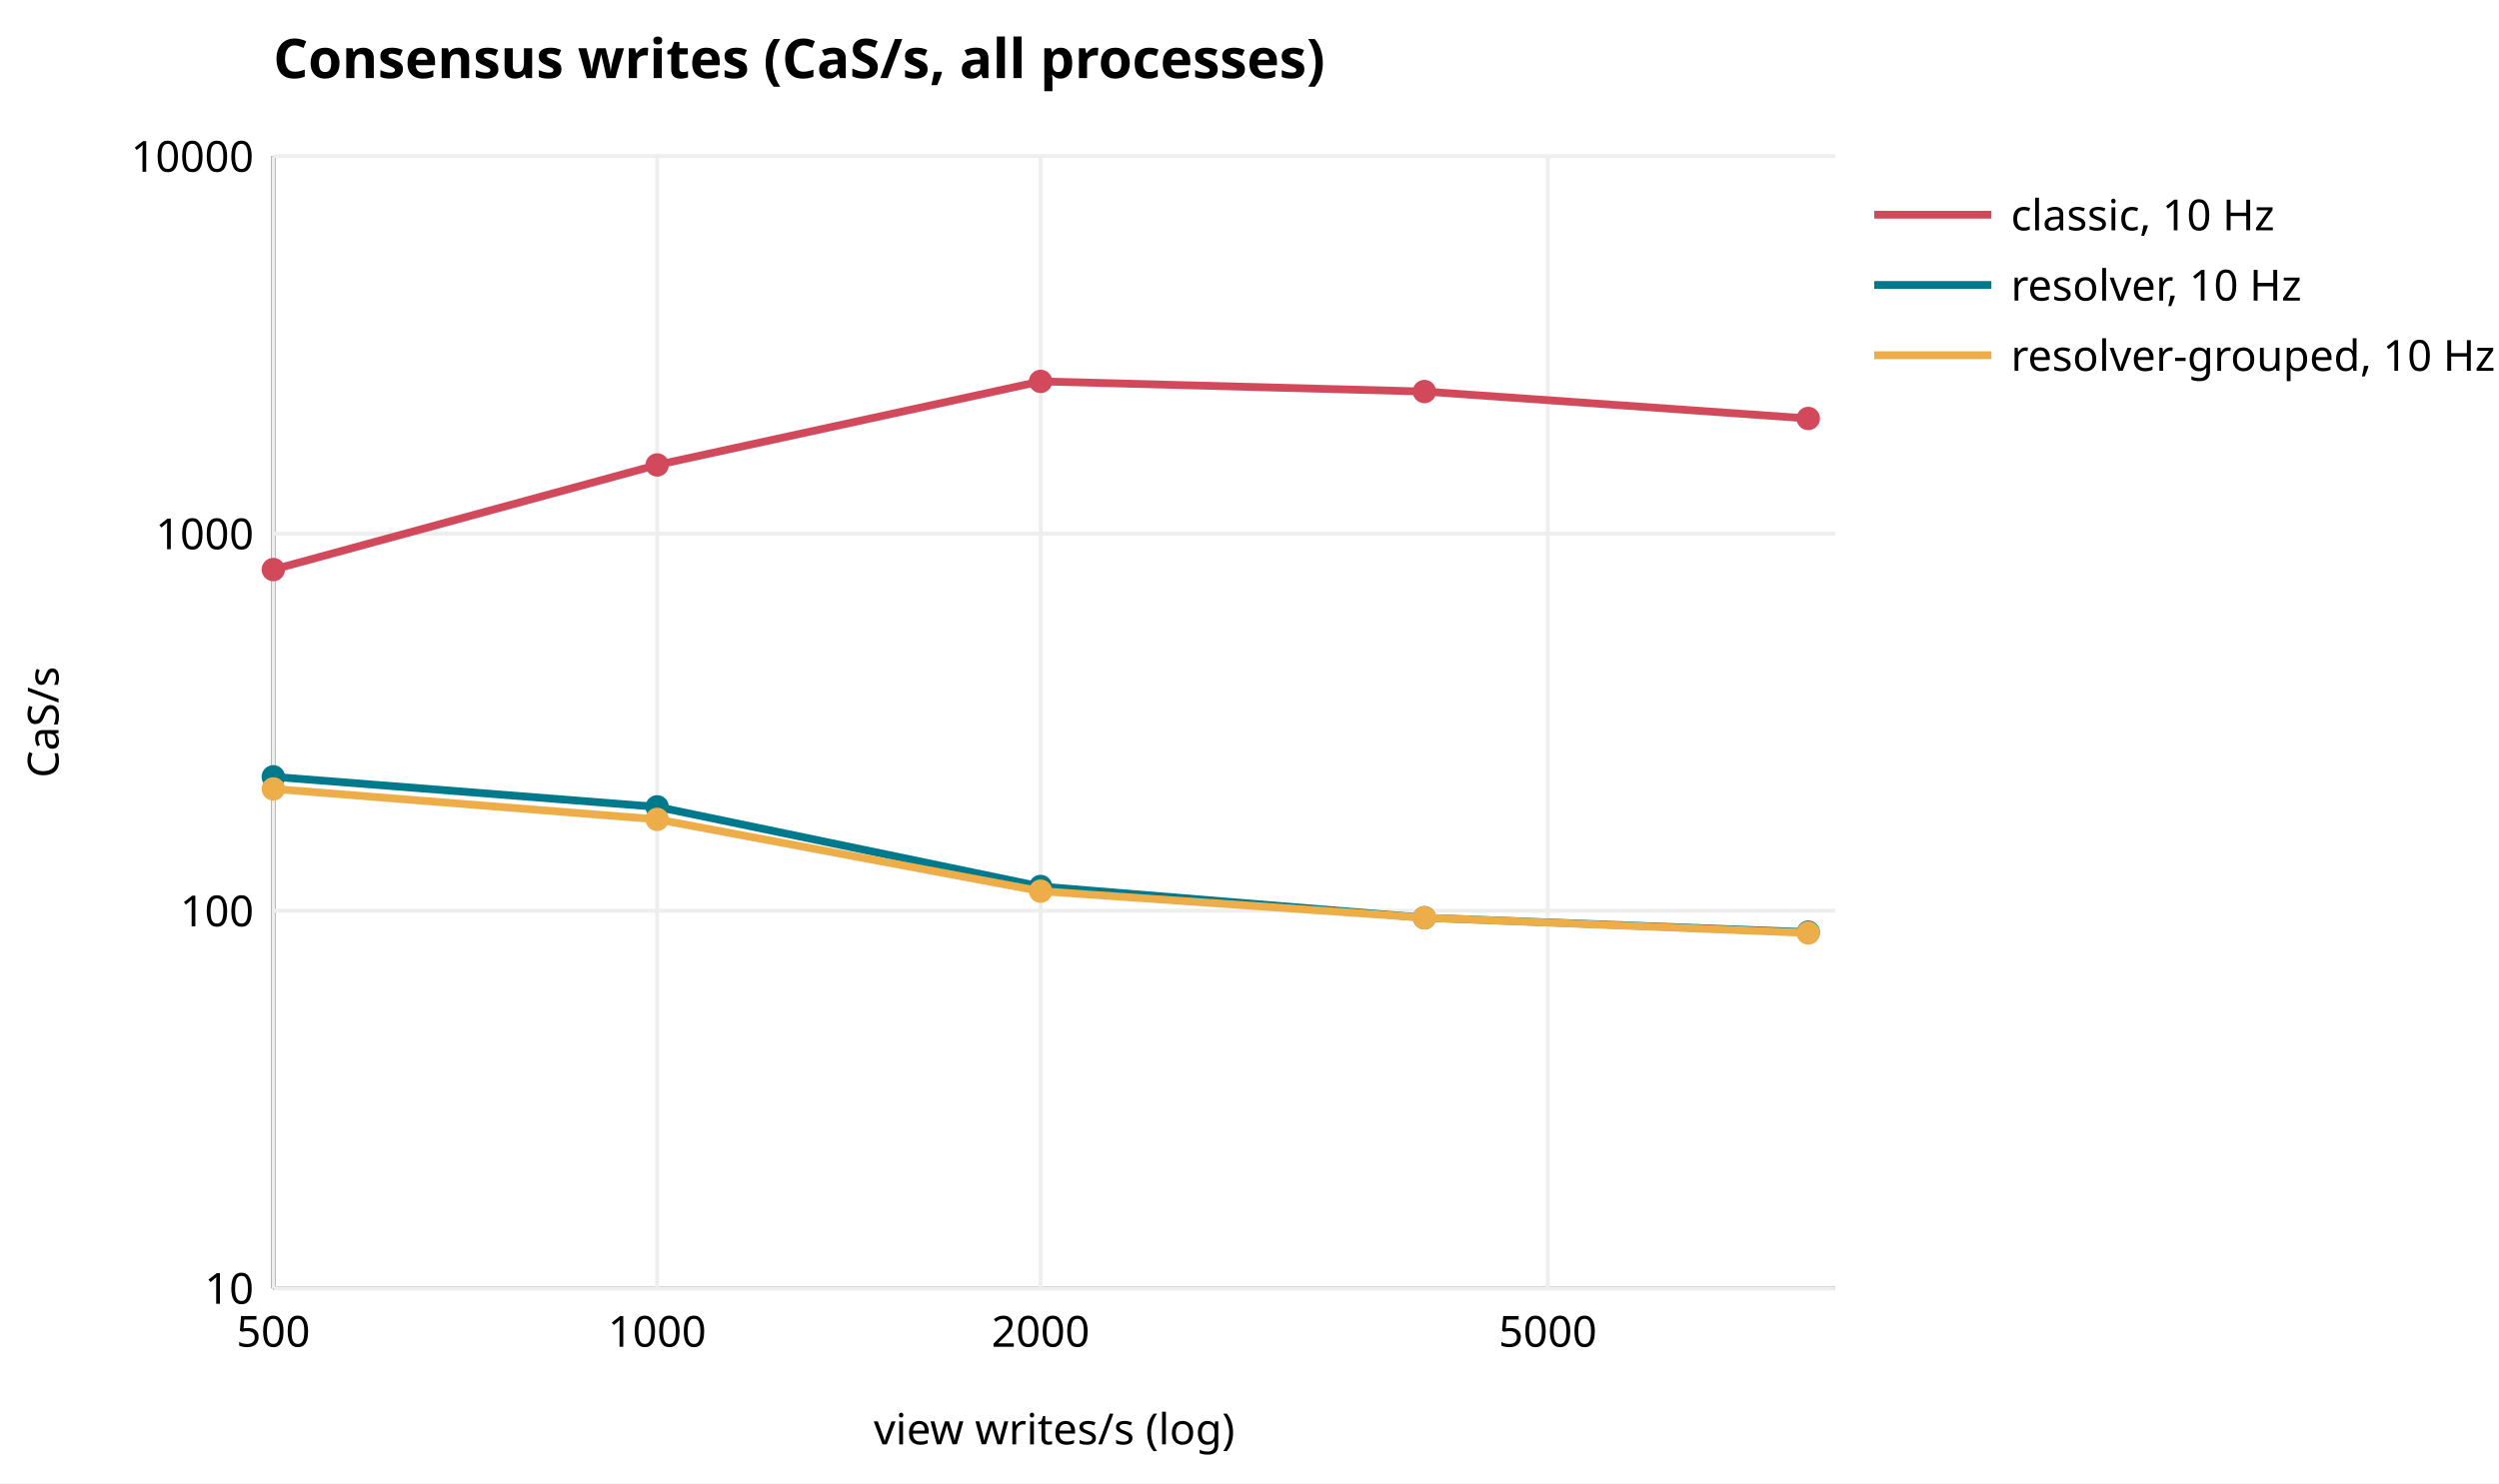
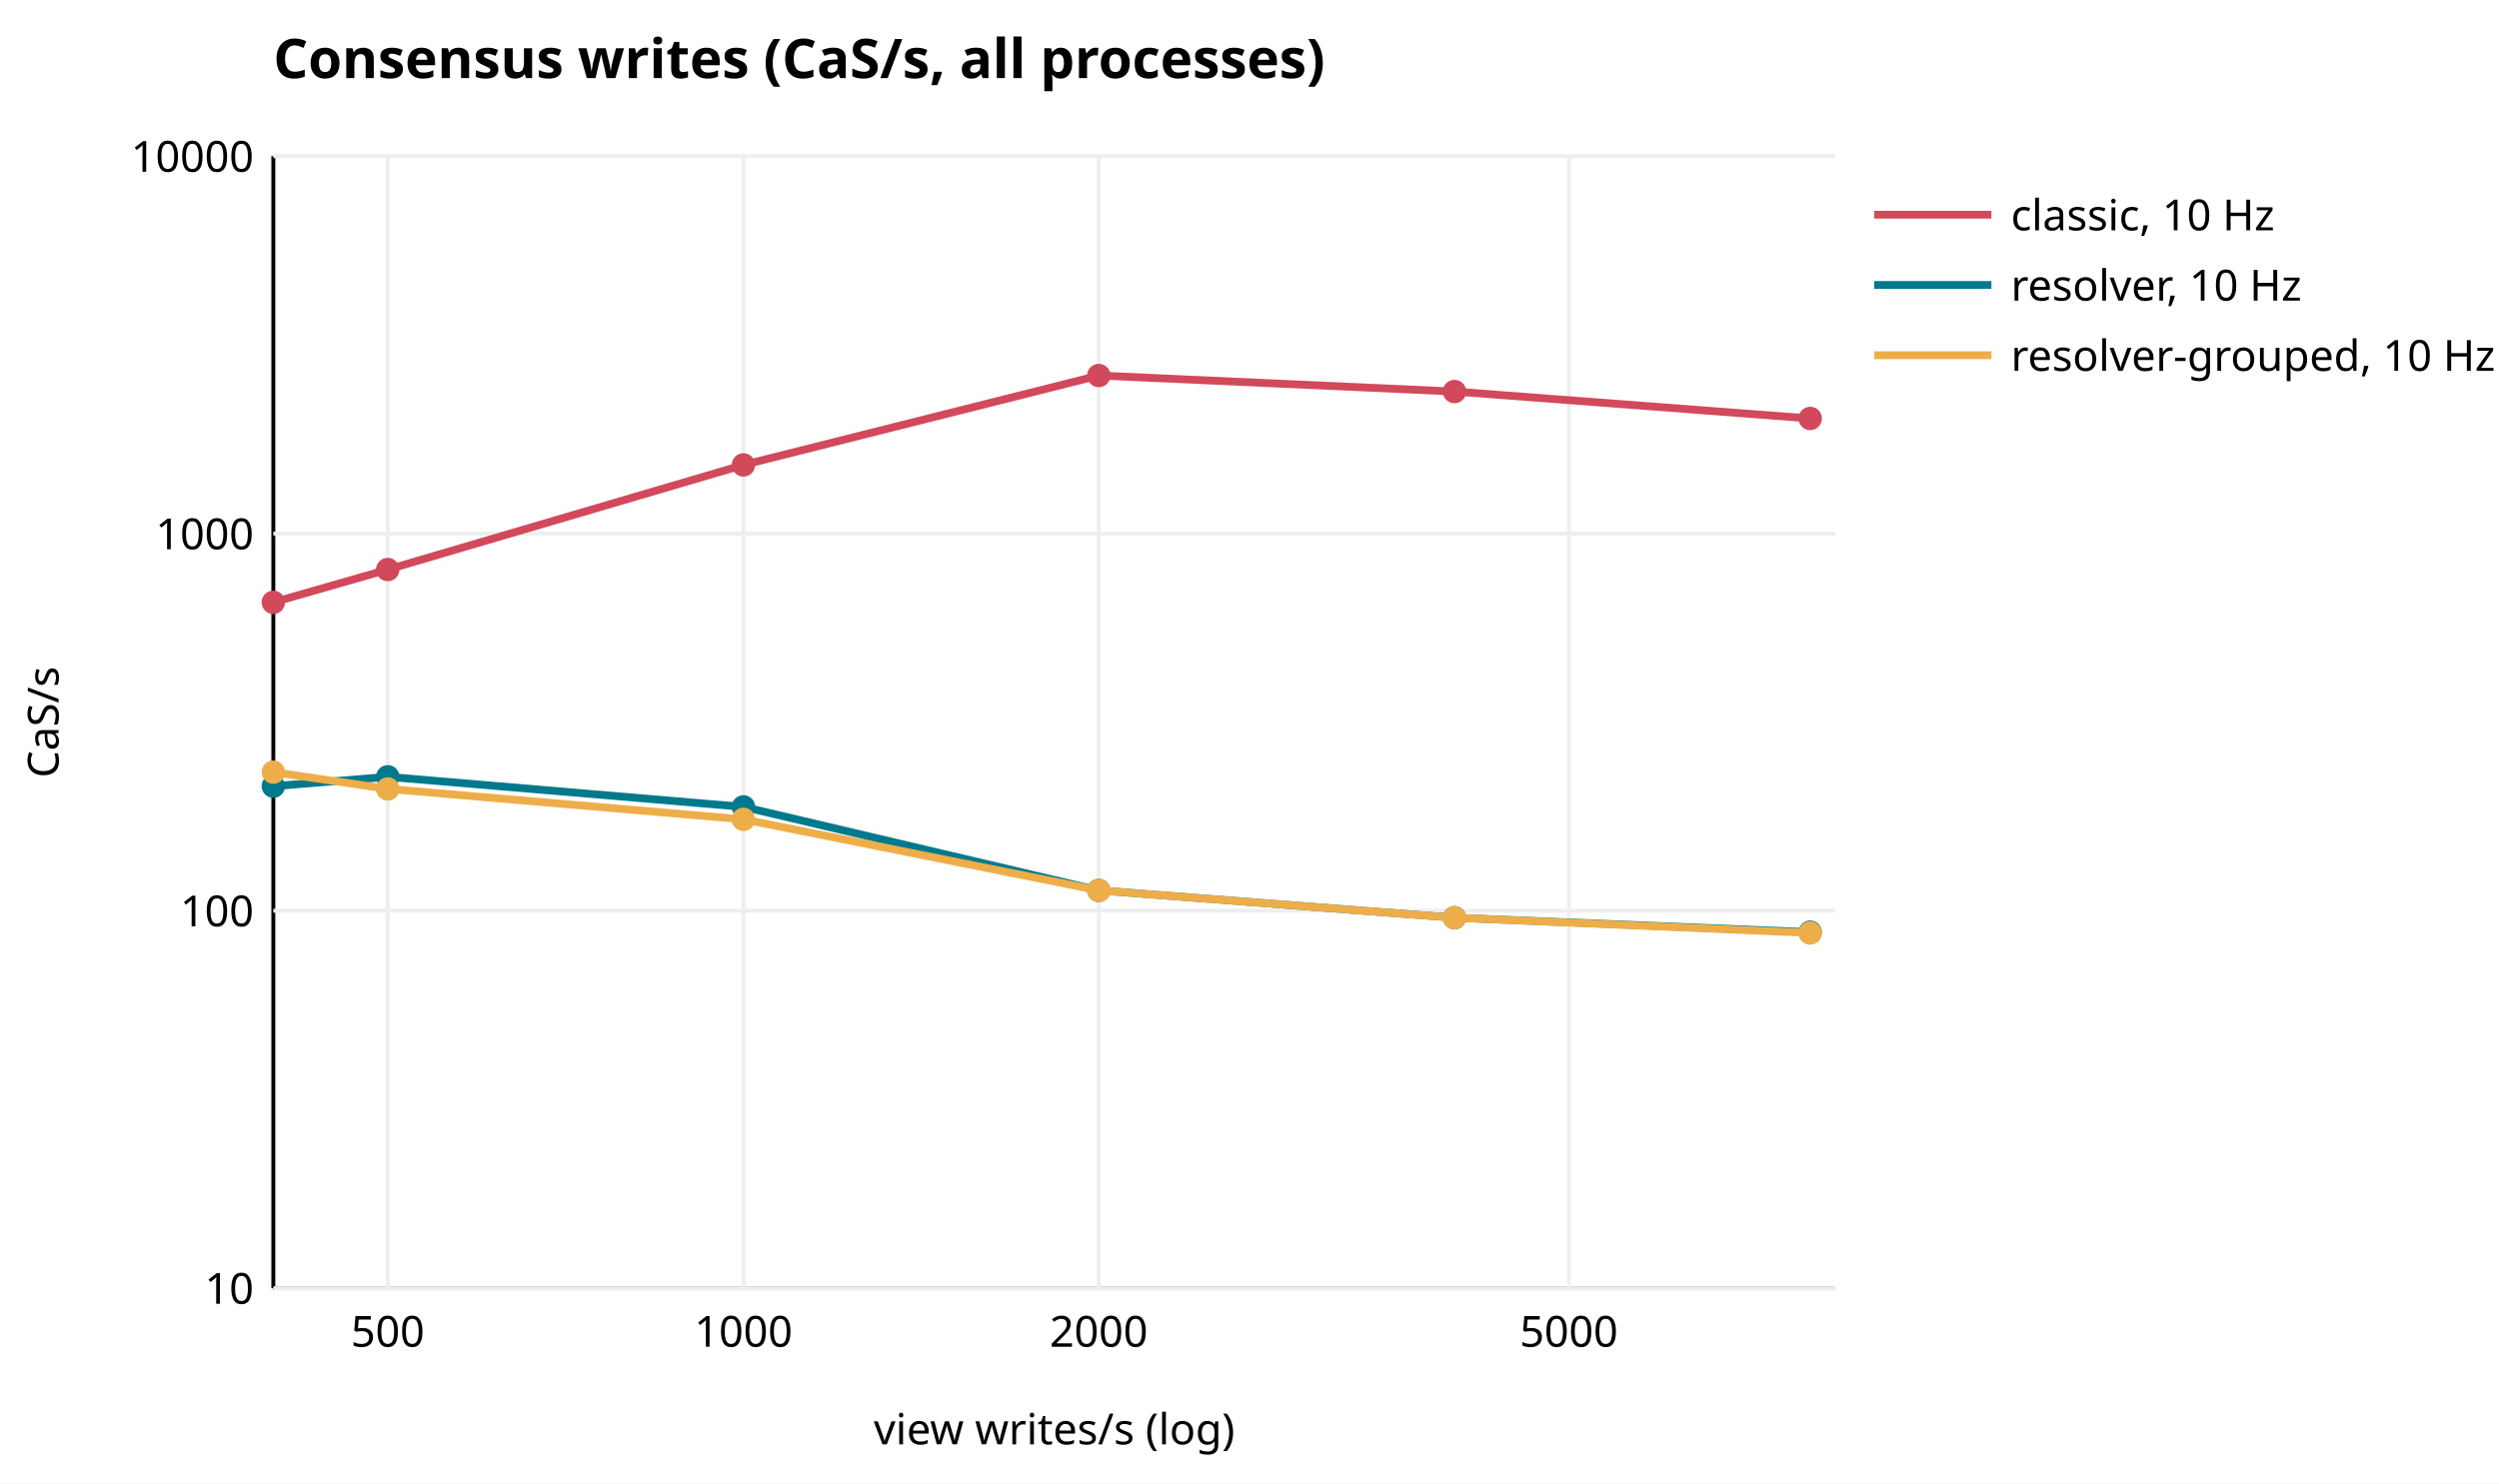
<svg xmlns="http://www.w3.org/2000/svg" width="640" height="380" font-family="sans-serif" font-size="11">
  <rect width="640" height="380" fill="white" />
  <text x="70" y="20" font-size="14" font-weight="bold">Consensus writes (CaS/s, all processes)</text>
  <line x1="70" y1="330" x2="470" y2="330" stroke="black" />
  <line x1="70" y1="40" x2="70" y2="330" stroke="black" />
  <text x="270.0" y="370" text-anchor="middle">view writes/s (log)</text>
  <text x="15" y="185.0" transform="rotate(-90 15 185.0)" text-anchor="middle">CaS/s</text>
-   <line x1="70.0" y1="330" x2="70.0" y2="40" stroke="#eee" />
-   <text x="70.0" y="345" text-anchor="middle">500</text>
-   <line x1="168.3" y1="330" x2="168.3" y2="40" stroke="#eee" />
-   <text x="168.3" y="345" text-anchor="middle">1000</text>
-   <line x1="266.5" y1="330" x2="266.5" y2="40" stroke="#eee" />
-   <text x="266.5" y="345" text-anchor="middle">2000</text>
-   <line x1="396.4" y1="330" x2="396.4" y2="40" stroke="#eee" />
-   <text x="396.4" y="345" text-anchor="middle">5000</text>
+   <line x1="99.3" y1="330" x2="99.3" y2="40" stroke="#eee" />
+   <text x="99.3" y="345" text-anchor="middle">500</text>
+   <line x1="190.4" y1="330" x2="190.4" y2="40" stroke="#eee" />
+   <text x="190.4" y="345" text-anchor="middle">1000</text>
+   <line x1="281.4" y1="330" x2="281.4" y2="40" stroke="#eee" />
+   <text x="281.4" y="345" text-anchor="middle">2000</text>
+   <line x1="401.8" y1="330" x2="401.8" y2="40" stroke="#eee" />
+   <text x="401.8" y="345" text-anchor="middle">5000</text>
  <line x1="70" y1="330.0" x2="470" y2="330.0" stroke="#eee" />
  <text x="65" y="334.0" text-anchor="end">10</text>
  <line x1="70" y1="233.3" x2="470" y2="233.3" stroke="#eee" />
  <text x="65" y="237.3" text-anchor="end">100</text>
  <line x1="70" y1="136.7" x2="470" y2="136.7" stroke="#eee" />
  <text x="65" y="140.7" text-anchor="end">1000</text>
  <line x1="70" y1="40.0" x2="470" y2="40.0" stroke="#eee" />
  <text x="65" y="44.0" text-anchor="end">10000</text>
-   <path d="M70.0,145.9 L168.3,119.1 L266.5,97.7 L364.8,100.3 L463.1,107.2" fill="none" stroke="#d1495b" stroke-width="2" stroke-dasharray="" />
-   <circle cx="70.0" cy="145.9" r="3" fill="#d1495b" />
-   <circle cx="168.3" cy="119.1" r="3" fill="#d1495b" />
-   <circle cx="266.5" cy="97.7" r="3" fill="#d1495b" />
-   <circle cx="364.8" cy="100.3" r="3" fill="#d1495b" />
-   <circle cx="463.1" cy="107.2" r="3" fill="#d1495b" />
+   <path d="M70.0,154.3 L99.3,145.9 L190.4,119.1 L281.4,96.2 L372.5,100.3 L463.6,107.2" fill="none" stroke="#d1495b" stroke-width="2" stroke-dasharray="" />
+   <circle cx="70.0" cy="154.3" r="3" fill="#d1495b" />
+   <circle cx="99.3" cy="145.9" r="3" fill="#d1495b" />
+   <circle cx="190.4" cy="119.1" r="3" fill="#d1495b" />
+   <circle cx="281.4" cy="96.2" r="3" fill="#d1495b" />
+   <circle cx="372.5" cy="100.3" r="3" fill="#d1495b" />
+   <circle cx="463.6" cy="107.2" r="3" fill="#d1495b" />
  <line x1="480" y1="55" x2="510" y2="55" stroke="#d1495b" stroke-width="2" stroke-dasharray="" />
  <text x="515" y="59">classic, 10 Hz</text>
-   <path d="M70.0,199.0 L168.3,206.7 L266.5,227.1 L364.8,235.1 L463.1,238.8" fill="none" stroke="#00798c" stroke-width="2" stroke-dasharray="" />
-   <circle cx="70.0" cy="199.0" r="3" fill="#00798c" />
-   <circle cx="168.3" cy="206.7" r="3" fill="#00798c" />
-   <circle cx="266.5" cy="227.1" r="3" fill="#00798c" />
-   <circle cx="364.8" cy="235.1" r="3" fill="#00798c" />
-   <circle cx="463.1" cy="238.8" r="3" fill="#00798c" />
+   <path d="M70.0,201.4 L99.3,199.0 L190.4,206.7 L281.4,228.1 L372.5,235.1 L463.6,238.8" fill="none" stroke="#00798c" stroke-width="2" stroke-dasharray="" />
+   <circle cx="70.0" cy="201.4" r="3" fill="#00798c" />
+   <circle cx="99.3" cy="199.0" r="3" fill="#00798c" />
+   <circle cx="190.4" cy="206.7" r="3" fill="#00798c" />
+   <circle cx="281.4" cy="228.1" r="3" fill="#00798c" />
+   <circle cx="372.5" cy="235.1" r="3" fill="#00798c" />
+   <circle cx="463.6" cy="238.8" r="3" fill="#00798c" />
  <line x1="480" y1="73" x2="510" y2="73" stroke="#00798c" stroke-width="2" stroke-dasharray="" />
  <text x="515" y="77">resolver, 10 Hz</text>
-   <path d="M70.0,202.1 L168.3,209.9 L266.5,228.3 L364.8,235.1 L463.1,239.0" fill="none" stroke="#edae49" stroke-width="2" stroke-dasharray="" />
-   <circle cx="70.0" cy="202.1" r="3" fill="#edae49" />
-   <circle cx="168.3" cy="209.9" r="3" fill="#edae49" />
-   <circle cx="266.5" cy="228.3" r="3" fill="#edae49" />
-   <circle cx="364.8" cy="235.1" r="3" fill="#edae49" />
-   <circle cx="463.1" cy="239.0" r="3" fill="#edae49" />
+   <path d="M70.0,197.8 L99.3,202.1 L190.4,209.9 L281.4,228.1 L372.5,235.1 L463.6,239.0" fill="none" stroke="#edae49" stroke-width="2" stroke-dasharray="" />
+   <circle cx="70.0" cy="197.8" r="3" fill="#edae49" />
+   <circle cx="99.3" cy="202.1" r="3" fill="#edae49" />
+   <circle cx="190.4" cy="209.9" r="3" fill="#edae49" />
+   <circle cx="281.4" cy="228.1" r="3" fill="#edae49" />
+   <circle cx="372.5" cy="235.1" r="3" fill="#edae49" />
+   <circle cx="463.6" cy="239.0" r="3" fill="#edae49" />
  <line x1="480" y1="91" x2="510" y2="91" stroke="#edae49" stroke-width="2" stroke-dasharray="" />
  <text x="515" y="95">resolver-grouped, 10 Hz</text>
</svg>
